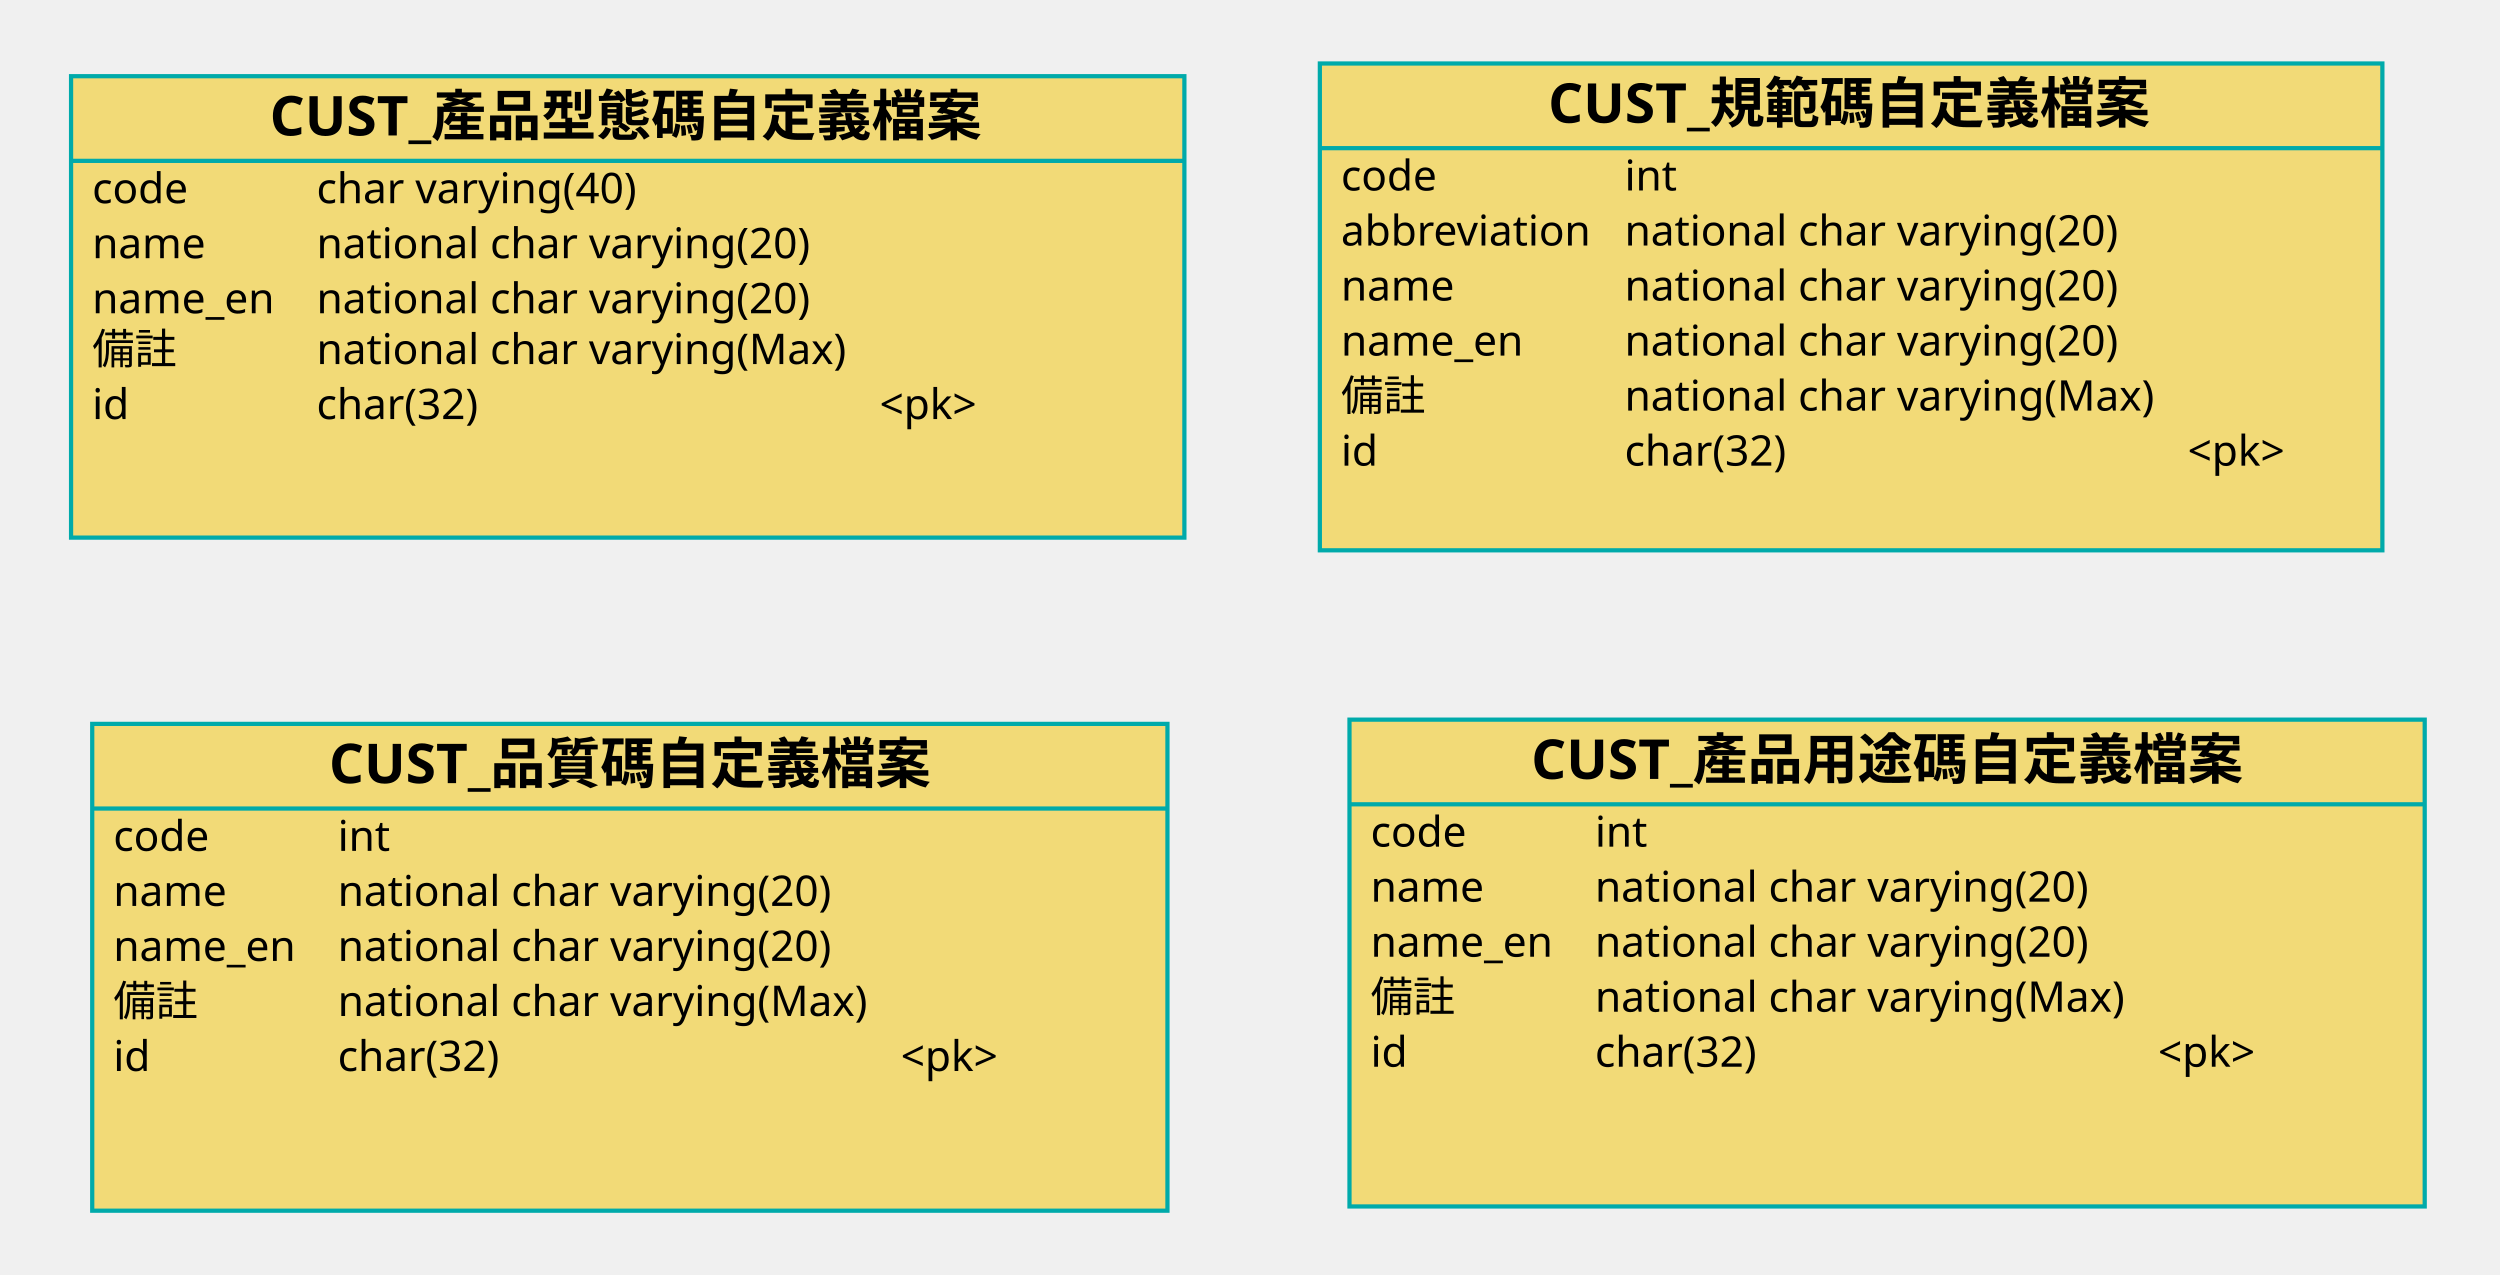
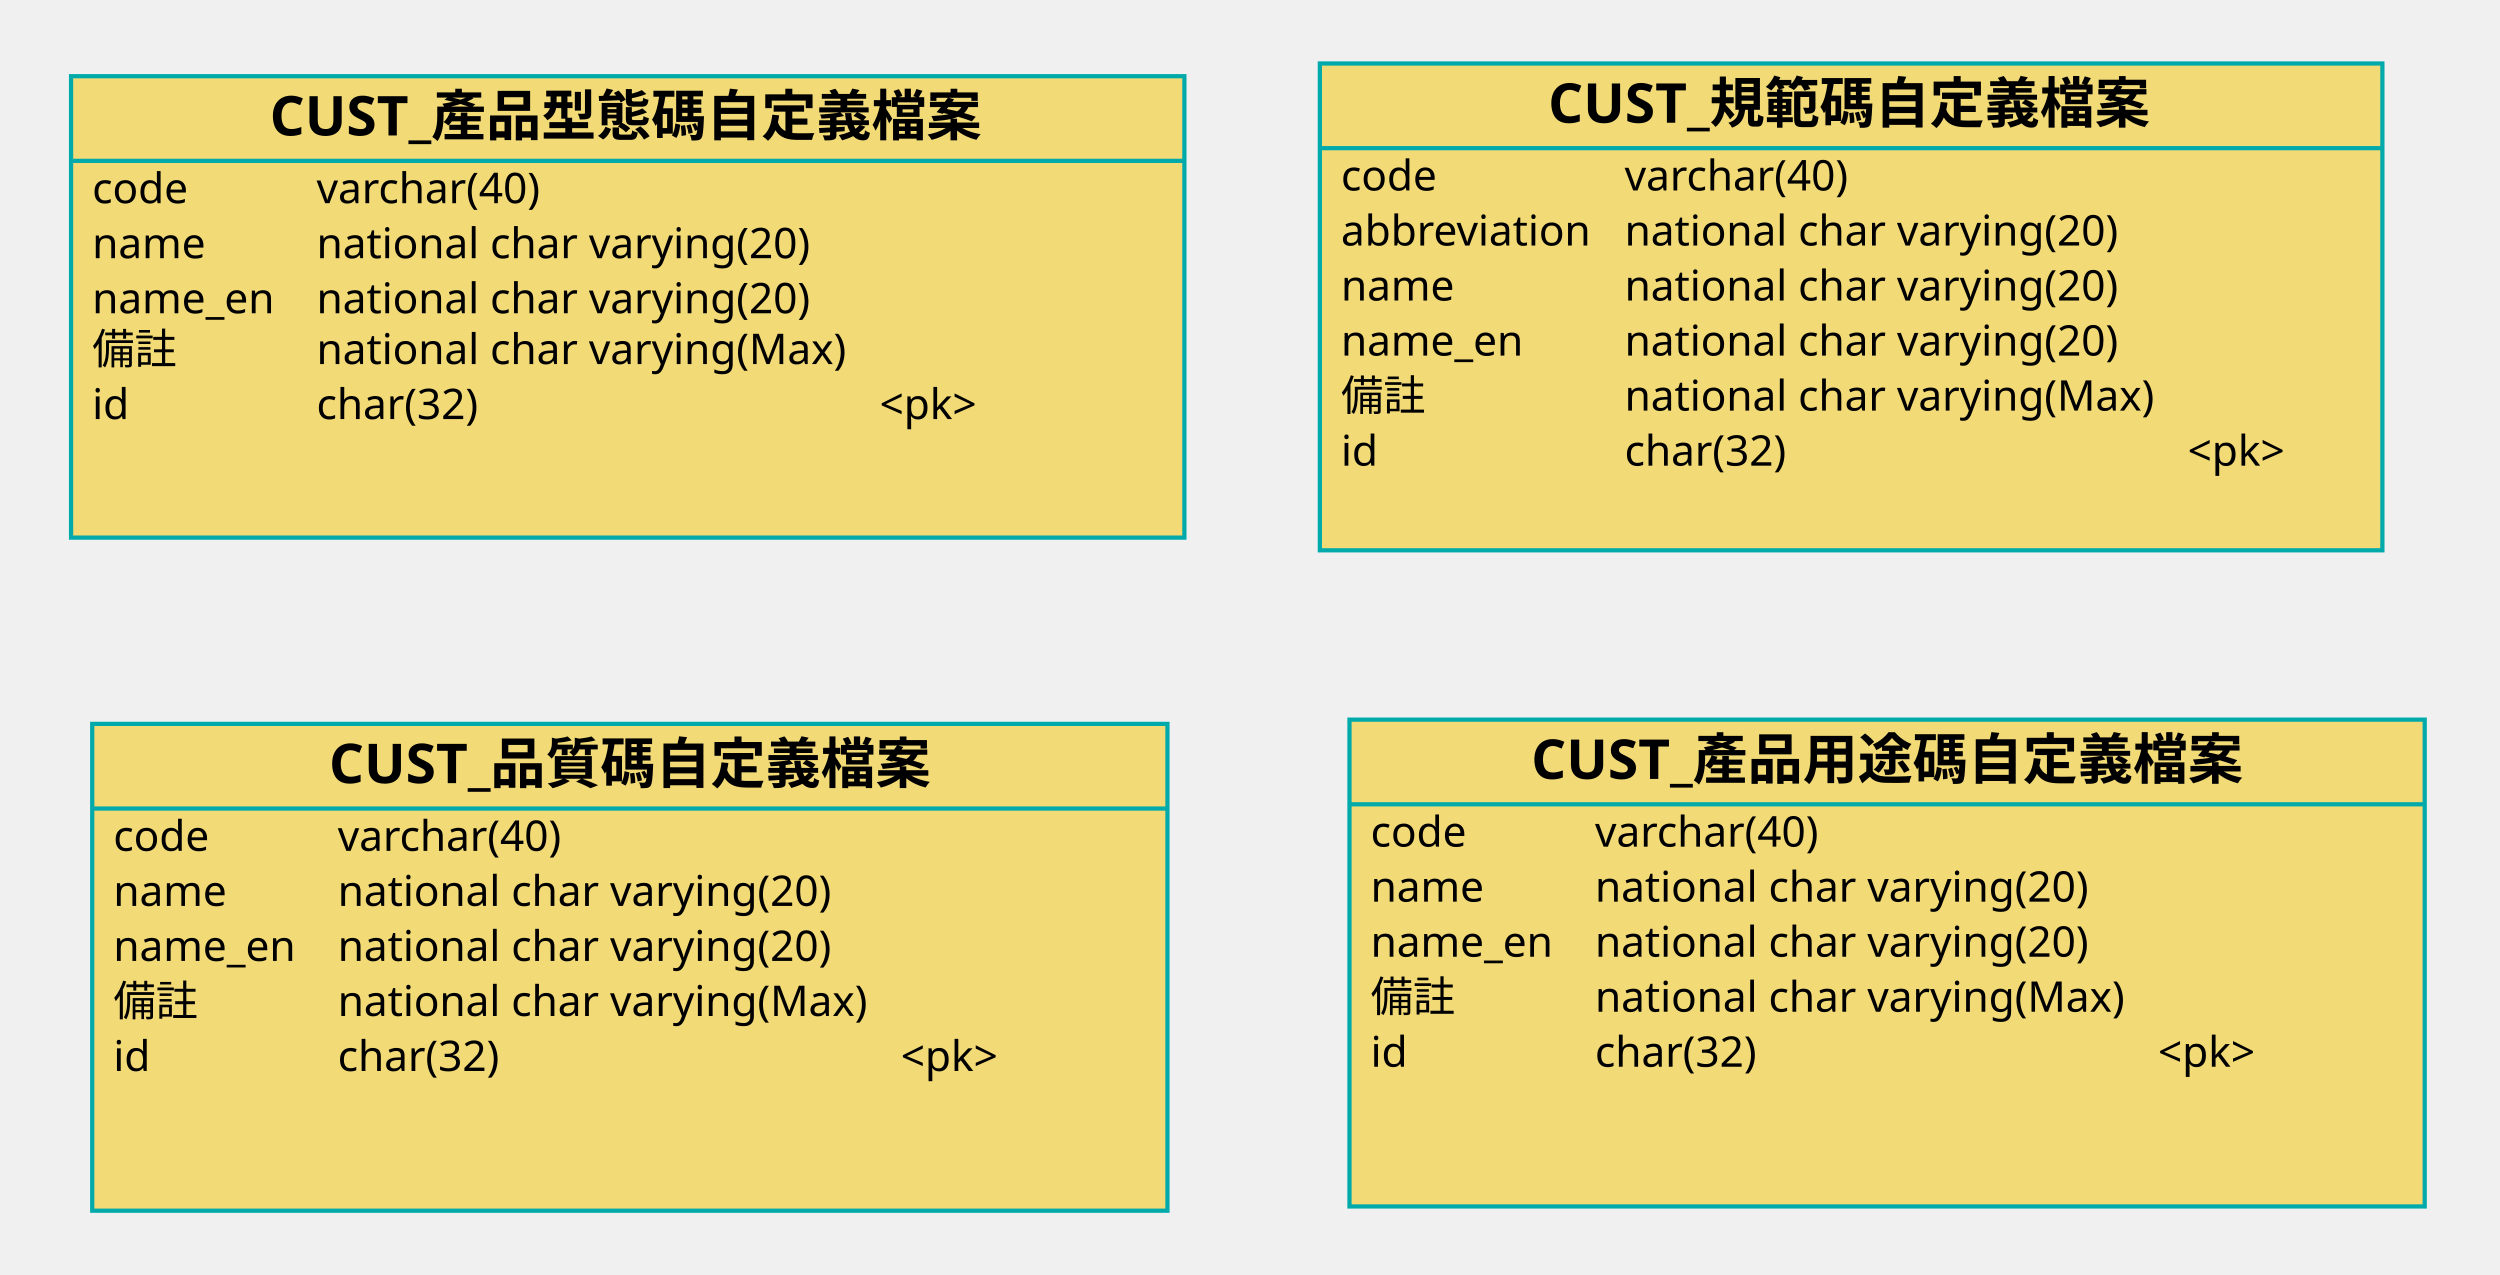
<svg xmlns="http://www.w3.org/2000/svg" xmlns:xlink="http://www.w3.org/1999/xlink" width="155mm" height="79mm" version="1.1" viewBox="0 0 587 301">
  <a target="_parent" xlink:href="YTME15.htm#224">
    <rect x="310" y="15" fill="#ffffff" width="0" height="0" stroke="none" stroke-width="0" />
    <rect x="310" y="15" fill="#f2da77" width="251" height="115" stroke="#00aaaa" stroke-width="1" />
    <text x="435" y="29" fill="#000000" font-size="13" font-family="'Arial Unicode MS','微軟雅黑'" font-weight="bold" text-anchor="middle">CUST_規範碼自定義檔案</text>
    <line x1="310" x2="561" y1="35" y2="35" stroke="#00aaaa" stroke-width="1" />
    <text x="315" y="45" fill="#000000" font-size="10" font-family="'Arial Unicode MS','微軟雅黑'" text-anchor="start">code</text>
    <text x="315" y="58" fill="#000000" font-size="10" font-family="'Arial Unicode MS','微軟雅黑'" text-anchor="start">abbreviation</text>
    <text x="315" y="71" fill="#000000" font-size="10" font-family="'Arial Unicode MS','微軟雅黑'" text-anchor="start">name</text>
    <text x="315" y="84" fill="#000000" font-size="10" font-family="'Arial Unicode MS','微軟雅黑'" text-anchor="start">name_en</text>
    <text x="315" y="97" fill="#000000" font-size="10" font-family="'Arial Unicode MS','微軟雅黑'" text-anchor="start">備註</text>
    <text x="315" y="110" fill="#000000" font-size="10" font-family="'Arial Unicode MS','微軟雅黑'" text-anchor="start">id</text>
-     <text x="382" y="45" fill="#000000" font-size="10" font-family="'Arial Unicode MS','微軟雅黑'" text-anchor="start">int</text>
+     <text x="382" y="45" fill="#000000" font-size="10" font-family="'Arial Unicode MS','微軟雅黑'" text-anchor="start">varchar(40)</text>
    <text x="382" y="58" fill="#000000" font-size="10" font-family="'Arial Unicode MS','微軟雅黑'" text-anchor="start">national char varying(20)</text>
    <text x="382" y="71" fill="#000000" font-size="10" font-family="'Arial Unicode MS','微軟雅黑'" text-anchor="start">national char varying(20)</text>
    <text x="382" y="84" fill="#000000" font-size="10" font-family="'Arial Unicode MS','微軟雅黑'" text-anchor="start">national char varying(20)</text>
    <text x="382" y="97" fill="#000000" font-size="10" font-family="'Arial Unicode MS','微軟雅黑'" text-anchor="start">national char varying(Max)</text>
    <text x="382" y="110" fill="#000000" font-size="10" font-family="'Arial Unicode MS','微軟雅黑'" text-anchor="start">char(32)</text>
    <text x="515" y="110" fill="#000000" font-size="10" font-family="'Arial Unicode MS','微軟雅黑'" text-anchor="start">&lt;pk&gt;</text>
  </a>
  <a target="_parent" xlink:href="YTME13.htm#131">
    <rect x="15" y="18" fill="#ffffff" width="0" height="0" stroke="none" stroke-width="0" />
    <rect x="15" y="18" fill="#f2da77" width="263" height="109" stroke="#00aaaa" stroke-width="1" />
    <text x="146" y="32" fill="#000000" font-size="13" font-family="'Arial Unicode MS','微軟雅黑'" font-weight="bold" text-anchor="middle">CUST_產品型態碼自定義檔案</text>
    <line x1="15" x2="278" y1="38" y2="38" stroke="#00aaaa" stroke-width="1" />
    <text x="20" y="48" fill="#000000" font-size="10" font-family="'Arial Unicode MS','微軟雅黑'" text-anchor="start">code</text>
    <text x="20" y="61" fill="#000000" font-size="10" font-family="'Arial Unicode MS','微軟雅黑'" text-anchor="start">name</text>
    <text x="20" y="74" fill="#000000" font-size="10" font-family="'Arial Unicode MS','微軟雅黑'" text-anchor="start">name_en</text>
    <text x="20" y="86" fill="#000000" font-size="10" font-family="'Arial Unicode MS','微軟雅黑'" text-anchor="start">備註</text>
    <text x="20" y="99" fill="#000000" font-size="10" font-family="'Arial Unicode MS','微軟雅黑'" text-anchor="start">id</text>
-     <text x="73" y="48" fill="#000000" font-size="10" font-family="'Arial Unicode MS','微軟雅黑'" text-anchor="start">char varying(40)</text>
+     <text x="73" y="48" fill="#000000" font-size="10" font-family="'Arial Unicode MS','微軟雅黑'" text-anchor="start">varchar(40)</text>
    <text x="73" y="61" fill="#000000" font-size="10" font-family="'Arial Unicode MS','微軟雅黑'" text-anchor="start">national char varying(20)</text>
    <text x="73" y="74" fill="#000000" font-size="10" font-family="'Arial Unicode MS','微軟雅黑'" text-anchor="start">national char varying(20)</text>
    <text x="73" y="86" fill="#000000" font-size="10" font-family="'Arial Unicode MS','微軟雅黑'" text-anchor="start">national char varying(Max)</text>
    <text x="73" y="99" fill="#000000" font-size="10" font-family="'Arial Unicode MS','微軟雅黑'" text-anchor="start">char(32)</text>
    <text x="206" y="99" fill="#000000" font-size="10" font-family="'Arial Unicode MS','微軟雅黑'" text-anchor="start">&lt;pk&gt;</text>
  </a>
  <a target="_parent" xlink:href="YTME10.htm#13">
    <rect x="20" y="171" fill="#ffffff" width="0" height="0" stroke="none" stroke-width="0" />
    <rect x="20" y="171" fill="#f2da77" width="254" height="115" stroke="#00aaaa" stroke-width="1" />
    <text x="147" y="185" fill="#000000" font-size="13" font-family="'Arial Unicode MS','微軟雅黑'" font-weight="bold" text-anchor="middle">CUST_品質碼自定義檔案</text>
    <line x1="20" x2="274" y1="191" y2="191" stroke="#00aaaa" stroke-width="1" />
    <text x="25" y="201" fill="#000000" font-size="10" font-family="'Arial Unicode MS','微軟雅黑'" text-anchor="start">code</text>
    <text x="25" y="214" fill="#000000" font-size="10" font-family="'Arial Unicode MS','微軟雅黑'" text-anchor="start">name</text>
    <text x="25" y="227" fill="#000000" font-size="10" font-family="'Arial Unicode MS','微軟雅黑'" text-anchor="start">name_en</text>
    <text x="25" y="240" fill="#000000" font-size="10" font-family="'Arial Unicode MS','微軟雅黑'" text-anchor="start">備註</text>
    <text x="25" y="253" fill="#000000" font-size="10" font-family="'Arial Unicode MS','微軟雅黑'" text-anchor="start">id</text>
-     <text x="78" y="201" fill="#000000" font-size="10" font-family="'Arial Unicode MS','微軟雅黑'" text-anchor="start">int</text>
+     <text x="78" y="201" fill="#000000" font-size="10" font-family="'Arial Unicode MS','微軟雅黑'" text-anchor="start">varchar(40)</text>
    <text x="78" y="214" fill="#000000" font-size="10" font-family="'Arial Unicode MS','微軟雅黑'" text-anchor="start">national char varying(20)</text>
    <text x="78" y="227" fill="#000000" font-size="10" font-family="'Arial Unicode MS','微軟雅黑'" text-anchor="start">national char varying(20)</text>
    <text x="78" y="240" fill="#000000" font-size="10" font-family="'Arial Unicode MS','微軟雅黑'" text-anchor="start">national char varying(Max)</text>
    <text x="78" y="253" fill="#000000" font-size="10" font-family="'Arial Unicode MS','微軟雅黑'" text-anchor="start">char(32)</text>
    <text x="211" y="253" fill="#000000" font-size="10" font-family="'Arial Unicode MS','微軟雅黑'" text-anchor="start">&lt;pk&gt;</text>
  </a>
  <a target="_parent" xlink:href="YTME14.htm#179">
    <rect x="317" y="170" fill="#ffffff" width="0" height="0" stroke="none" stroke-width="0" />
    <rect x="317" y="170" fill="#f2da77" width="254" height="115" stroke="#00aaaa" stroke-width="1" />
    <text x="444" y="184" fill="#000000" font-size="13" font-family="'Arial Unicode MS','微軟雅黑'" font-weight="bold" text-anchor="middle">CUST_產品用途碼自定義檔案</text>
    <line x1="317" x2="571" y1="190" y2="190" stroke="#00aaaa" stroke-width="1" />
    <text x="322" y="200" fill="#000000" font-size="10" font-family="'Arial Unicode MS','微軟雅黑'" text-anchor="start">code</text>
    <text x="322" y="213" fill="#000000" font-size="10" font-family="'Arial Unicode MS','微軟雅黑'" text-anchor="start">name</text>
    <text x="322" y="226" fill="#000000" font-size="10" font-family="'Arial Unicode MS','微軟雅黑'" text-anchor="start">name_en</text>
    <text x="322" y="239" fill="#000000" font-size="10" font-family="'Arial Unicode MS','微軟雅黑'" text-anchor="start">備註</text>
    <text x="322" y="252" fill="#000000" font-size="10" font-family="'Arial Unicode MS','微軟雅黑'" text-anchor="start">id</text>
-     <text x="375" y="200" fill="#000000" font-size="10" font-family="'Arial Unicode MS','微軟雅黑'" text-anchor="start">int</text>
+     <text x="375" y="200" fill="#000000" font-size="10" font-family="'Arial Unicode MS','微軟雅黑'" text-anchor="start">varchar(40)</text>
    <text x="375" y="213" fill="#000000" font-size="10" font-family="'Arial Unicode MS','微軟雅黑'" text-anchor="start">national char varying(20)</text>
    <text x="375" y="226" fill="#000000" font-size="10" font-family="'Arial Unicode MS','微軟雅黑'" text-anchor="start">national char varying(20)</text>
    <text x="375" y="239" fill="#000000" font-size="10" font-family="'Arial Unicode MS','微軟雅黑'" text-anchor="start">national char varying(Max)</text>
    <text x="375" y="252" fill="#000000" font-size="10" font-family="'Arial Unicode MS','微軟雅黑'" text-anchor="start">char(32)</text>
    <text x="508" y="252" fill="#000000" font-size="10" font-family="'Arial Unicode MS','微軟雅黑'" text-anchor="start">&lt;pk&gt;</text>
  </a>
</svg>
